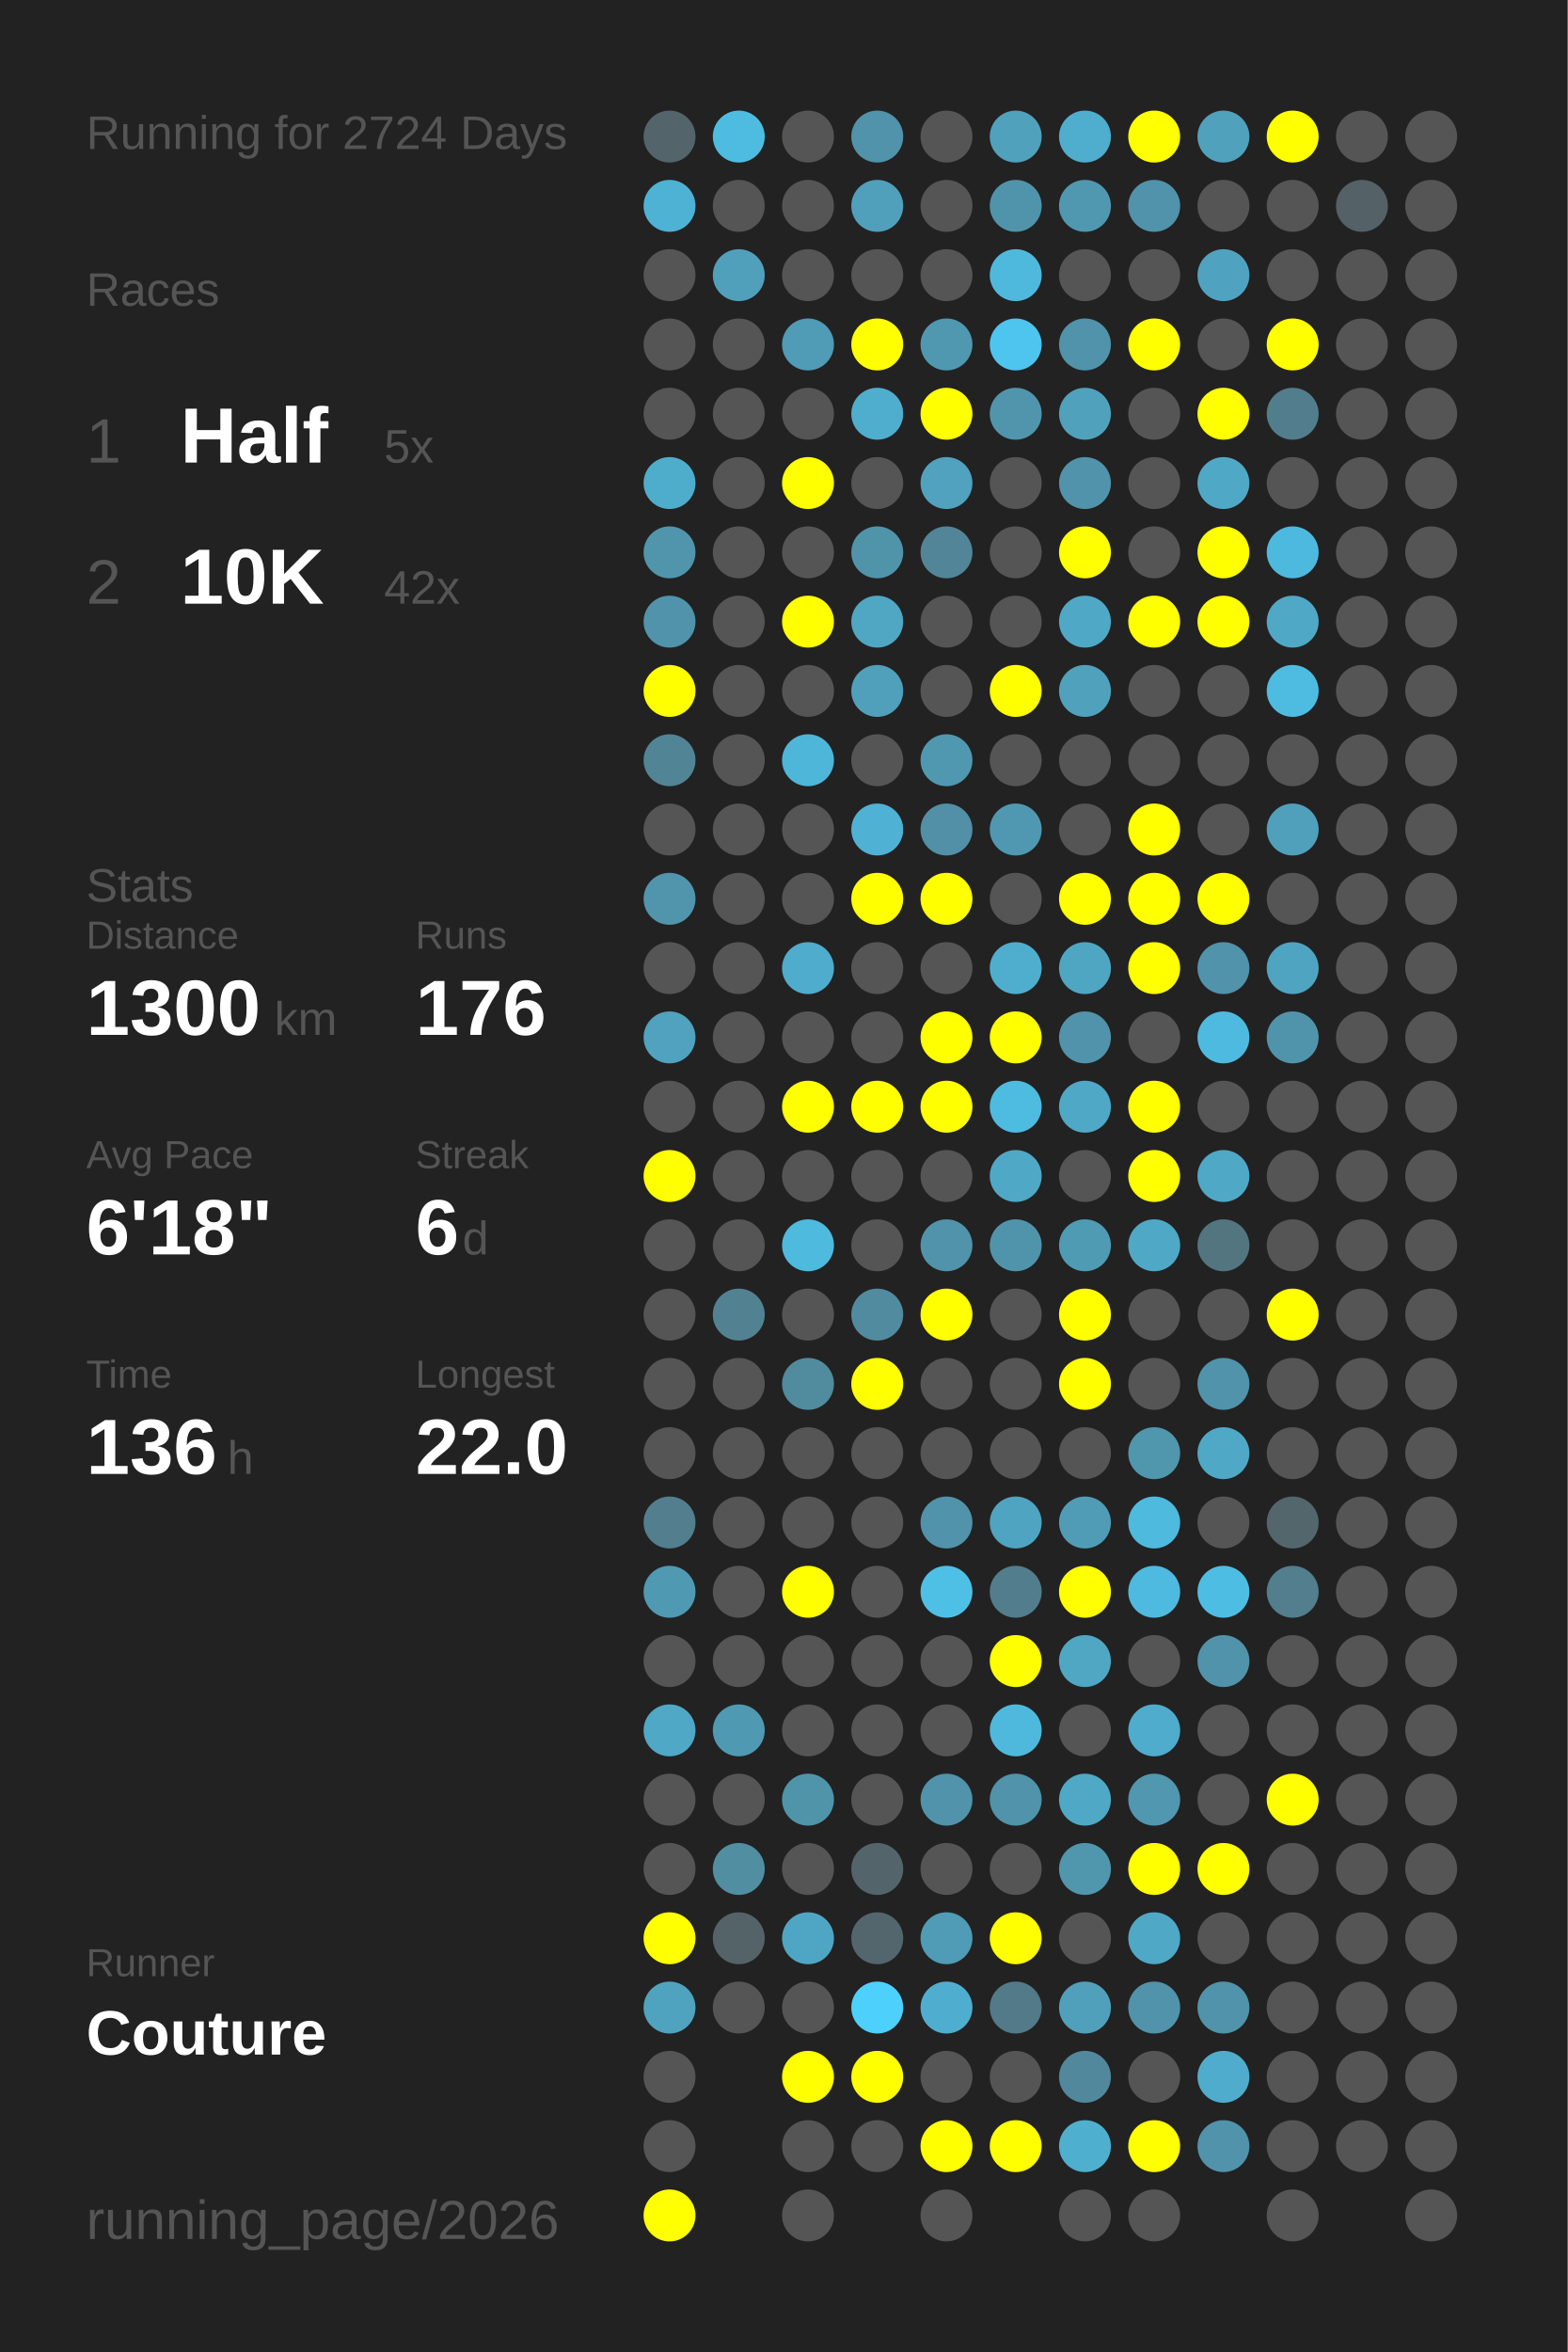
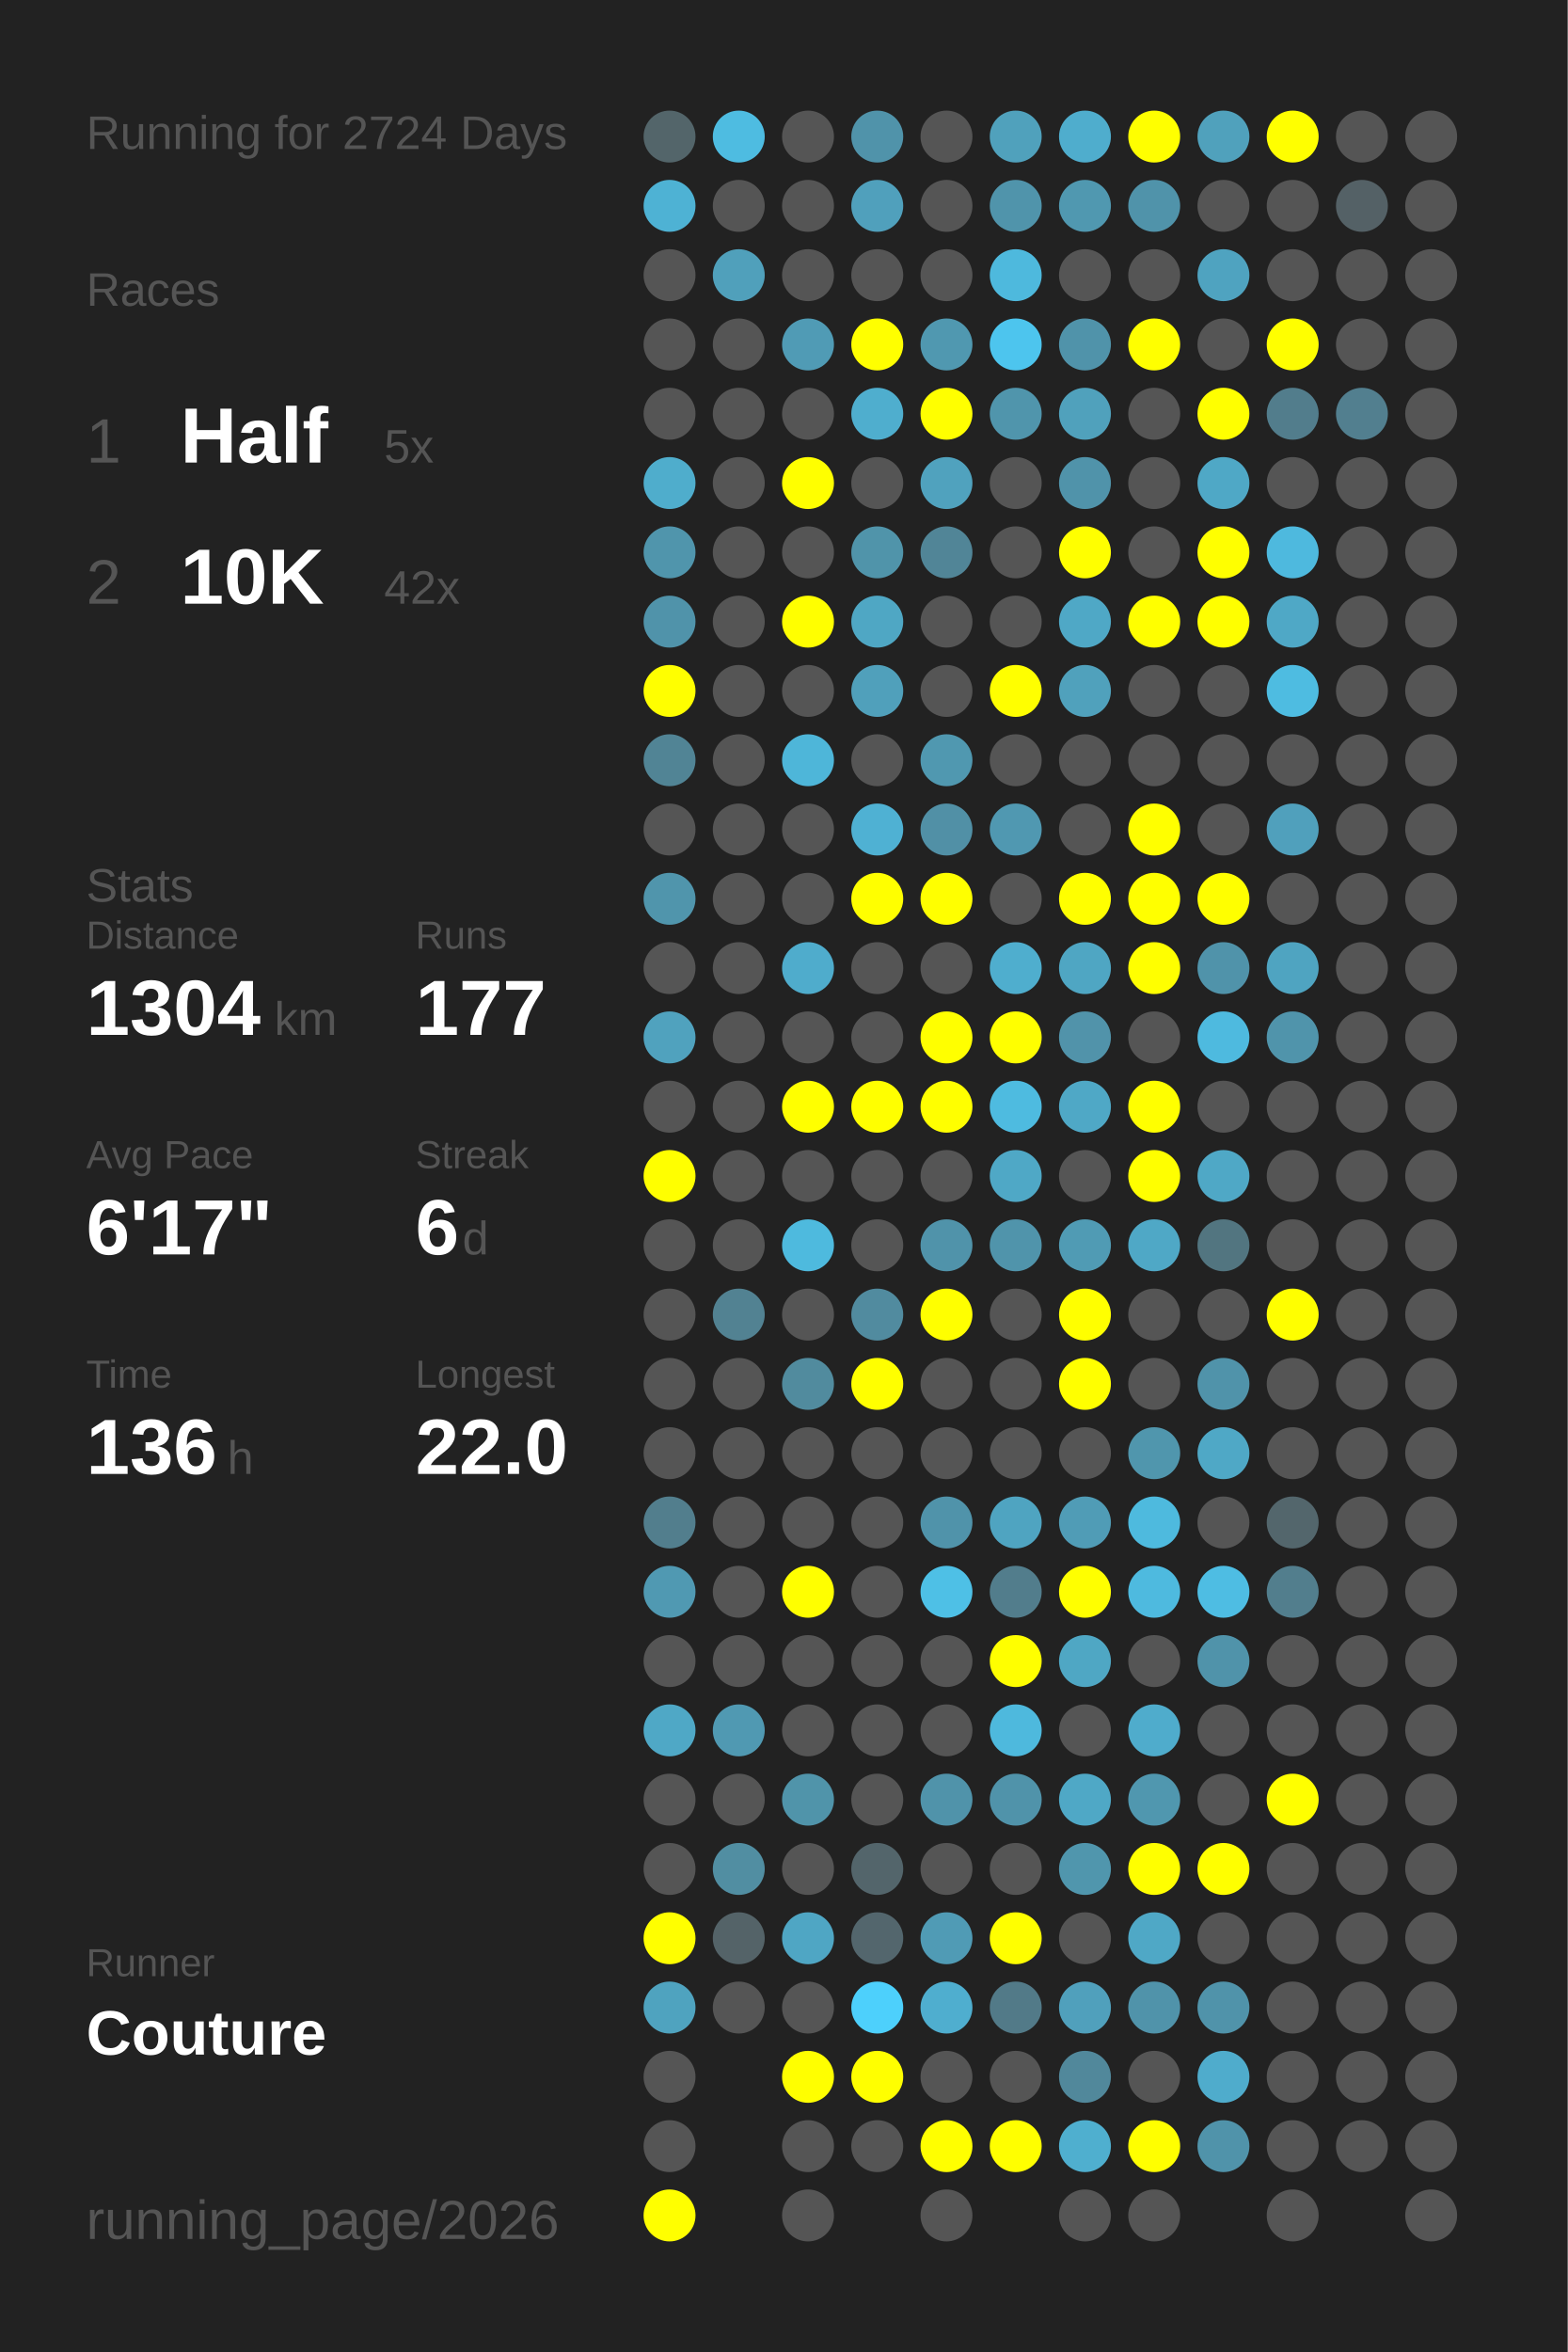
<svg xmlns="http://www.w3.org/2000/svg" baseProfile="full" height="300mm" version="1.1" viewBox="0,0,200,300" width="200mm">
  <defs />
  <rect fill="#222222" height="300" width="200" x="0" y="0" />
  <text fill="#555555" style="font-size:6px; font-family:Arial;" x="11" y="19">Running for 2724 Days</text>
  <text fill="#555555" style="font-size:6px; font-family:Arial;" x="11" y="39">Races</text>
  <text fill="#555555" style="font-size:8px; font-family:Arial;" x="11" y="59">1</text>
  <text fill="#FFFFFF" style="font-size:10px; font-family:Arial; font-weight:bold;" x="23" y="59">Half</text>
  <text fill="#555555" style="font-size:6px; font-family:Arial;" x="49" y="59">5x</text>
  <text fill="#555555" style="font-size:8px; font-family:Arial;" x="11" y="77">2</text>
  <text fill="#FFFFFF" style="font-size:10px; font-family:Arial; font-weight:bold;" x="23" y="77">10K</text>
  <text fill="#555555" style="font-size:6px; font-family:Arial;" x="49" y="77">42x</text>
  <text fill="#555555" style="font-size:6px; font-family:Arial;" x="11" y="115">Stats</text>
  <text fill="#555555" style="font-size:5px; font-family:Arial;" x="11" y="121">Distance</text>
-   <text fill="#FFFFFF" style="font-size:10px; font-family:Arial; font-weight:bold;" x="11" y="132">1300</text>
+   <text fill="#FFFFFF" style="font-size:10px; font-family:Arial; font-weight:bold;" x="11" y="132">1304</text>
  <text fill="#555555" style="font-size:6px; font-family:Arial;" x="35" y="132">km</text>
  <text fill="#555555" style="font-size:5px; font-family:Arial;" x="53" y="121">Runs</text>
-   <text fill="#FFFFFF" style="font-size:10px; font-family:Arial; font-weight:bold;" x="53" y="132">176</text>
+   <text fill="#FFFFFF" style="font-size:10px; font-family:Arial; font-weight:bold;" x="53" y="132">177</text>
  <text fill="#555555" style="font-size:5px; font-family:Arial;" x="11" y="149">Avg Pace</text>
-   <text fill="#FFFFFF" style="font-size:10px; font-family:Arial; font-weight:bold;" x="11" y="160">6'18"</text>
+   <text fill="#FFFFFF" style="font-size:10px; font-family:Arial; font-weight:bold;" x="11" y="160">6'17"</text>
  <text fill="#555555" style="font-size:5px; font-family:Arial;" x="53" y="149">Streak</text>
  <text fill="#FFFFFF" style="font-size:10px; font-family:Arial; font-weight:bold;" x="53" y="160">6</text>
  <text fill="#555555" style="font-size:6px; font-family:Arial;" x="59" y="160">d</text>
  <text fill="#555555" style="font-size:5px; font-family:Arial;" x="11" y="177">Time</text>
  <text fill="#FFFFFF" style="font-size:10px; font-family:Arial; font-weight:bold;" x="11" y="188">136</text>
  <text fill="#555555" style="font-size:6px; font-family:Arial;" x="29" y="188">h</text>
  <text fill="#555555" style="font-size:5px; font-family:Arial;" x="53" y="177">Longest</text>
  <text fill="#FFFFFF" style="font-size:10px; font-family:Arial; font-weight:bold;" x="53" y="188">22.0</text>
  <text fill="#555555" style="font-size:5px; font-family:Arial;" x="11" y="252.065">Runner</text>
  <text fill="#FFFFFF" style="font-size:8px; font-family:Arial; font-weight:bold;" x="11" y="262.065">Couture</text>
  <text fill="#555555" style="font-size:7px; font-family:Arial;" x="11" y="285.581">running_page/2026</text>
  <circle cx="85.417" cy="17.419" fill="#53656a" r="3.312" />
  <circle cx="85.417" cy="26.258" fill="#4eb2d4" r="3.312" />
  <circle cx="85.417" cy="35.097" fill="#555555" r="3.312" />
  <circle cx="85.417" cy="43.935" fill="#555555" r="3.312" />
  <circle cx="85.417" cy="52.774" fill="#555555" r="3.312" />
  <circle cx="85.417" cy="61.613" fill="#4fadcc" r="3.312" />
  <circle cx="85.417" cy="70.452" fill="#5095ac" r="3.312" />
  <circle cx="85.417" cy="79.29" fill="#5093aa" r="3.312" />
  <circle cx="85.417" cy="88.129" fill="#FFFF00" r="3.312" />
  <circle cx="85.417" cy="96.968" fill="#518495" r="3.312" />
  <circle cx="85.417" cy="105.806" fill="#555555" r="3.312" />
  <circle cx="85.417" cy="114.645" fill="#5095ac" r="3.312" />
  <circle cx="85.417" cy="123.484" fill="#555555" r="3.312" />
  <circle cx="85.417" cy="132.323" fill="#50a2be" r="3.312" />
  <circle cx="85.417" cy="141.161" fill="#555555" r="3.312" />
  <circle cx="85.417" cy="150" fill="#FFFF00" r="3.312" />
  <circle cx="85.417" cy="158.839" fill="#555555" r="3.312" />
  <circle cx="85.417" cy="167.677" fill="#555555" r="3.312" />
  <circle cx="85.417" cy="176.516" fill="#555555" r="3.312" />
  <circle cx="85.417" cy="185.355" fill="#555555" r="3.312" />
  <circle cx="85.417" cy="194.194" fill="#527e8d" r="3.312" />
  <circle cx="85.417" cy="203.032" fill="#5099b2" r="3.312" />
  <circle cx="85.417" cy="211.871" fill="#555555" r="3.312" />
  <circle cx="85.417" cy="220.71" fill="#4fa8c6" r="3.312" />
  <circle cx="85.417" cy="229.548" fill="#555555" r="3.312" />
  <circle cx="85.417" cy="238.387" fill="#555555" r="3.312" />
  <circle cx="85.417" cy="247.226" fill="#FFFF00" r="3.312" />
  <circle cx="85.417" cy="256.065" fill="#4fa3bf" r="3.312" />
  <circle cx="85.417" cy="264.903" fill="#555555" r="3.312" />
  <circle cx="85.417" cy="273.742" fill="#555555" r="3.312" />
  <circle cx="85.417" cy="282.581" fill="#FFFF00" r="3.312" />
  <circle cx="94.25" cy="17.419" fill="#4ebce1" r="3.312" />
  <circle cx="94.25" cy="26.258" fill="#555555" r="3.312" />
  <circle cx="94.25" cy="35.097" fill="#50a0bb" r="3.312" />
  <circle cx="94.25" cy="43.935" fill="#555555" r="3.312" />
  <circle cx="94.25" cy="52.774" fill="#555555" r="3.312" />
  <circle cx="94.25" cy="61.613" fill="#555555" r="3.312" />
  <circle cx="94.25" cy="70.452" fill="#555555" r="3.312" />
  <circle cx="94.25" cy="79.29" fill="#555555" r="3.312" />
  <circle cx="94.25" cy="88.129" fill="#555555" r="3.312" />
  <circle cx="94.25" cy="96.968" fill="#555555" r="3.312" />
  <circle cx="94.25" cy="105.806" fill="#555555" r="3.312" />
  <circle cx="94.25" cy="114.645" fill="#555555" r="3.312" />
  <circle cx="94.25" cy="123.484" fill="#555555" r="3.312" />
  <circle cx="94.25" cy="132.323" fill="#555555" r="3.312" />
  <circle cx="94.25" cy="141.161" fill="#555555" r="3.312" />
  <circle cx="94.25" cy="150" fill="#555555" r="3.312" />
  <circle cx="94.25" cy="158.839" fill="#555555" r="3.312" />
  <circle cx="94.25" cy="167.677" fill="#528292" r="3.312" />
  <circle cx="94.25" cy="176.516" fill="#555555" r="3.312" />
  <circle cx="94.25" cy="185.355" fill="#555555" r="3.312" />
  <circle cx="94.25" cy="194.194" fill="#555555" r="3.312" />
  <circle cx="94.25" cy="203.032" fill="#555555" r="3.312" />
  <circle cx="94.25" cy="211.871" fill="#555555" r="3.312" />
  <circle cx="94.25" cy="220.71" fill="#5099b2" r="3.312" />
  <circle cx="94.25" cy="229.548" fill="#555555" r="3.312" />
  <circle cx="94.25" cy="238.387" fill="#518ea2" r="3.312" />
  <circle cx="94.25" cy="247.226" fill="#546368" r="3.312" />
  <circle cx="94.25" cy="256.065" fill="#555555" r="3.312" />
  <circle cx="103.083" cy="17.419" fill="#555555" r="3.312" />
  <circle cx="103.083" cy="26.258" fill="#555555" r="3.312" />
  <circle cx="103.083" cy="35.097" fill="#555555" r="3.312" />
  <circle cx="103.083" cy="43.935" fill="#509bb5" r="3.312" />
  <circle cx="103.083" cy="52.774" fill="#555555" r="3.312" />
  <circle cx="103.083" cy="61.613" fill="#FFFF00" r="3.312" />
  <circle cx="103.083" cy="70.452" fill="#555555" r="3.312" />
  <circle cx="103.083" cy="79.29" fill="#FFFF00" r="3.312" />
  <circle cx="103.083" cy="88.129" fill="#555555" r="3.312" />
  <circle cx="103.083" cy="96.968" fill="#4eb6d9" r="3.312" />
  <circle cx="103.083" cy="105.806" fill="#555555" r="3.312" />
  <circle cx="103.083" cy="114.645" fill="#555555" r="3.312" />
  <circle cx="103.083" cy="123.484" fill="#4faccc" r="3.312" />
  <circle cx="103.083" cy="132.323" fill="#555555" r="3.312" />
  <circle cx="103.083" cy="141.161" fill="#FFFF00" r="3.312" />
  <circle cx="103.083" cy="150" fill="#555555" r="3.312" />
  <circle cx="103.083" cy="158.839" fill="#4ebade" r="3.312" />
  <circle cx="103.083" cy="167.677" fill="#555555" r="3.312" />
  <circle cx="103.083" cy="176.516" fill="#518b9e" r="3.312" />
  <circle cx="103.083" cy="185.355" fill="#555555" r="3.312" />
  <circle cx="103.083" cy="194.194" fill="#555555" r="3.312" />
  <circle cx="103.083" cy="203.032" fill="#FFFF00" r="3.312" />
  <circle cx="103.083" cy="211.871" fill="#555555" r="3.312" />
  <circle cx="103.083" cy="220.71" fill="#555555" r="3.312" />
  <circle cx="103.083" cy="229.548" fill="#5094aa" r="3.312" />
  <circle cx="103.083" cy="238.387" fill="#555555" r="3.312" />
  <circle cx="103.083" cy="247.226" fill="#4fa6c4" r="3.312" />
  <circle cx="103.083" cy="256.065" fill="#555555" r="3.312" />
  <circle cx="103.083" cy="264.903" fill="#FFFF00" r="3.312" />
  <circle cx="103.083" cy="273.742" fill="#555555" r="3.312" />
  <circle cx="103.083" cy="282.581" fill="#555555" r="3.312" />
  <circle cx="111.917" cy="17.419" fill="#5093aa" r="3.312" />
  <circle cx="111.917" cy="26.258" fill="#50a0bc" r="3.312" />
  <circle cx="111.917" cy="35.097" fill="#555555" r="3.312" />
  <circle cx="111.917" cy="43.935" fill="#FFFF00" r="3.312" />
  <circle cx="111.917" cy="52.774" fill="#4faece" r="3.312" />
  <circle cx="111.917" cy="61.613" fill="#555555" r="3.312" />
  <circle cx="111.917" cy="70.452" fill="#5094aa" r="3.312" />
  <circle cx="111.917" cy="79.29" fill="#4fa7c4" r="3.312" />
  <circle cx="111.917" cy="88.129" fill="#50a0bb" r="3.312" />
  <circle cx="111.917" cy="96.968" fill="#555555" r="3.312" />
  <circle cx="111.917" cy="105.806" fill="#4fb1d3" r="3.312" />
  <circle cx="111.917" cy="114.645" fill="#FFFF00" r="3.312" />
  <circle cx="111.917" cy="123.484" fill="#555555" r="3.312" />
  <circle cx="111.917" cy="132.323" fill="#555555" r="3.312" />
  <circle cx="111.917" cy="141.161" fill="#FFFF00" r="3.312" />
  <circle cx="111.917" cy="150" fill="#555555" r="3.312" />
  <circle cx="111.917" cy="158.839" fill="#555555" r="3.312" />
  <circle cx="111.917" cy="167.677" fill="#518b9f" r="3.312" />
  <circle cx="111.917" cy="176.516" fill="#FFFF00" r="3.312" />
  <circle cx="111.917" cy="185.355" fill="#555555" r="3.312" />
  <circle cx="111.917" cy="194.194" fill="#555555" r="3.312" />
  <circle cx="111.917" cy="203.032" fill="#555555" r="3.312" />
  <circle cx="111.917" cy="211.871" fill="#555555" r="3.312" />
  <circle cx="111.917" cy="220.71" fill="#555555" r="3.312" />
  <circle cx="111.917" cy="229.548" fill="#555555" r="3.312" />
  <circle cx="111.917" cy="238.387" fill="#53656b" r="3.312" />
  <circle cx="111.917" cy="247.226" fill="#53666d" r="3.312" />
  <circle cx="111.917" cy="256.065" fill="#4dd0fc" r="3.312" />
  <circle cx="111.917" cy="264.903" fill="#FFFF00" r="3.312" />
  <circle cx="111.917" cy="273.742" fill="#555555" r="3.312" />
  <circle cx="120.75" cy="17.419" fill="#555555" r="3.312" />
  <circle cx="120.75" cy="26.258" fill="#555555" r="3.312" />
  <circle cx="120.75" cy="35.097" fill="#555555" r="3.312" />
  <circle cx="120.75" cy="43.935" fill="#5098b0" r="3.312" />
  <circle cx="120.75" cy="52.774" fill="#FFFF00" r="3.312" />
  <circle cx="120.75" cy="61.613" fill="#50a2be" r="3.312" />
  <circle cx="120.75" cy="70.452" fill="#518597" r="3.312" />
  <circle cx="120.75" cy="79.29" fill="#555555" r="3.312" />
  <circle cx="120.75" cy="88.129" fill="#555555" r="3.312" />
  <circle cx="120.75" cy="96.968" fill="#5098b0" r="3.312" />
  <circle cx="120.75" cy="105.806" fill="#5190a6" r="3.312" />
  <circle cx="120.75" cy="114.645" fill="#FFFF00" r="3.312" />
  <circle cx="120.75" cy="123.484" fill="#555555" r="3.312" />
  <circle cx="120.75" cy="132.323" fill="#FFFF00" r="3.312" />
  <circle cx="120.75" cy="141.161" fill="#FFFF00" r="3.312" />
  <circle cx="120.75" cy="150" fill="#555555" r="3.312" />
  <circle cx="120.75" cy="158.839" fill="#5093aa" r="3.312" />
  <circle cx="120.75" cy="167.677" fill="#FFFF00" r="3.312" />
  <circle cx="120.75" cy="176.516" fill="#555555" r="3.312" />
  <circle cx="120.75" cy="185.355" fill="#555555" r="3.312" />
  <circle cx="120.75" cy="194.194" fill="#5093aa" r="3.312" />
  <circle cx="120.75" cy="203.032" fill="#4ec0e6" r="3.312" />
  <circle cx="120.75" cy="211.871" fill="#555555" r="3.312" />
  <circle cx="120.75" cy="220.71" fill="#555555" r="3.312" />
  <circle cx="120.75" cy="229.548" fill="#5093aa" r="3.312" />
  <circle cx="120.75" cy="238.387" fill="#555555" r="3.312" />
  <circle cx="120.75" cy="247.226" fill="#509bb5" r="3.312" />
  <circle cx="120.75" cy="256.065" fill="#4faecf" r="3.312" />
  <circle cx="120.75" cy="264.903" fill="#555555" r="3.312" />
  <circle cx="120.75" cy="273.742" fill="#FFFF00" r="3.312" />
  <circle cx="120.75" cy="282.581" fill="#555555" r="3.312" />
  <circle cx="129.583" cy="17.419" fill="#50a1bc" r="3.312" />
  <circle cx="129.583" cy="26.258" fill="#5094ab" r="3.312" />
  <circle cx="129.583" cy="35.097" fill="#4eb9dd" r="3.312" />
  <circle cx="129.583" cy="43.935" fill="#4dc5ee" r="3.312" />
  <circle cx="129.583" cy="52.774" fill="#5095ac" r="3.312" />
  <circle cx="129.583" cy="61.613" fill="#555555" r="3.312" />
  <circle cx="129.583" cy="70.452" fill="#555555" r="3.312" />
  <circle cx="129.583" cy="79.29" fill="#555555" r="3.312" />
  <circle cx="129.583" cy="88.129" fill="#FFFF00" r="3.312" />
  <circle cx="129.583" cy="96.968" fill="#555555" r="3.312" />
  <circle cx="129.583" cy="105.806" fill="#5098b1" r="3.312" />
  <circle cx="129.583" cy="114.645" fill="#555555" r="3.312" />
  <circle cx="129.583" cy="123.484" fill="#4faece" r="3.312" />
  <circle cx="129.583" cy="132.323" fill="#FFFF00" r="3.312" />
  <circle cx="129.583" cy="141.161" fill="#4ebbe0" r="3.312" />
  <circle cx="129.583" cy="150" fill="#4fa8c6" r="3.312" />
  <circle cx="129.583" cy="158.839" fill="#5094ab" r="3.312" />
  <circle cx="129.583" cy="167.677" fill="#555555" r="3.312" />
  <circle cx="129.583" cy="176.516" fill="#555555" r="3.312" />
  <circle cx="129.583" cy="185.355" fill="#555555" r="3.312" />
  <circle cx="129.583" cy="194.194" fill="#4fa4c1" r="3.312" />
  <circle cx="129.583" cy="203.032" fill="#527d8c" r="3.312" />
  <circle cx="129.583" cy="211.871" fill="#FFFF00" r="3.312" />
  <circle cx="129.583" cy="220.71" fill="#4eb9dd" r="3.312" />
  <circle cx="129.583" cy="229.548" fill="#5093aa" r="3.312" />
  <circle cx="129.583" cy="238.387" fill="#555555" r="3.312" />
  <circle cx="129.583" cy="247.226" fill="#FFFF00" r="3.312" />
  <circle cx="129.583" cy="256.065" fill="#527a88" r="3.312" />
  <circle cx="129.583" cy="264.903" fill="#555555" r="3.312" />
  <circle cx="129.583" cy="273.742" fill="#FFFF00" r="3.312" />
  <circle cx="138.417" cy="17.419" fill="#4fadcd" r="3.312" />
  <circle cx="138.417" cy="26.258" fill="#5098b0" r="3.312" />
  <circle cx="138.417" cy="35.097" fill="#555555" r="3.312" />
  <circle cx="138.417" cy="43.935" fill="#5093aa" r="3.312" />
  <circle cx="138.417" cy="52.774" fill="#50a1bc" r="3.312" />
  <circle cx="138.417" cy="61.613" fill="#5093aa" r="3.312" />
  <circle cx="138.417" cy="70.452" fill="#FFFF00" r="3.312" />
  <circle cx="138.417" cy="79.29" fill="#4fa8c6" r="3.312" />
  <circle cx="138.417" cy="88.129" fill="#50a1bc" r="3.312" />
  <circle cx="138.417" cy="96.968" fill="#555555" r="3.312" />
  <circle cx="138.417" cy="105.806" fill="#555555" r="3.312" />
  <circle cx="138.417" cy="114.645" fill="#FFFF00" r="3.312" />
  <circle cx="138.417" cy="123.484" fill="#4fa6c3" r="3.312" />
  <circle cx="138.417" cy="132.323" fill="#5193aa" r="3.312" />
  <circle cx="138.417" cy="141.161" fill="#4fa8c6" r="3.312" />
  <circle cx="138.417" cy="150" fill="#555555" r="3.312" />
  <circle cx="138.417" cy="158.839" fill="#509bb4" r="3.312" />
  <circle cx="138.417" cy="167.677" fill="#FFFF00" r="3.312" />
  <circle cx="138.417" cy="176.516" fill="#FFFF00" r="3.312" />
  <circle cx="138.417" cy="185.355" fill="#555555" r="3.312" />
  <circle cx="138.417" cy="194.194" fill="#509cb6" r="3.312" />
  <circle cx="138.417" cy="203.032" fill="#FFFF00" r="3.312" />
  <circle cx="138.417" cy="211.871" fill="#4fa7c4" r="3.312" />
  <circle cx="138.417" cy="220.71" fill="#555555" r="3.312" />
  <circle cx="138.417" cy="229.548" fill="#4fa8c6" r="3.312" />
  <circle cx="138.417" cy="238.387" fill="#5096ad" r="3.312" />
  <circle cx="138.417" cy="247.226" fill="#555555" r="3.312" />
  <circle cx="138.417" cy="256.065" fill="#50a0bc" r="3.312" />
  <circle cx="138.417" cy="264.903" fill="#51889b" r="3.312" />
  <circle cx="138.417" cy="273.742" fill="#4fafcf" r="3.312" />
  <circle cx="138.417" cy="282.581" fill="#555555" r="3.312" />
  <circle cx="147.25" cy="17.419" fill="#FFFF00" r="3.312" />
  <circle cx="147.25" cy="26.258" fill="#5093aa" r="3.312" />
  <circle cx="147.25" cy="35.097" fill="#555555" r="3.312" />
  <circle cx="147.25" cy="43.935" fill="#FFFF00" r="3.312" />
  <circle cx="147.25" cy="52.774" fill="#555555" r="3.312" />
  <circle cx="147.25" cy="61.613" fill="#555555" r="3.312" />
  <circle cx="147.25" cy="70.452" fill="#555555" r="3.312" />
  <circle cx="147.25" cy="79.29" fill="#FFFF00" r="3.312" />
  <circle cx="147.25" cy="88.129" fill="#555555" r="3.312" />
  <circle cx="147.25" cy="96.968" fill="#555555" r="3.312" />
  <circle cx="147.25" cy="105.806" fill="#FFFF00" r="3.312" />
  <circle cx="147.25" cy="114.645" fill="#FFFF00" r="3.312" />
  <circle cx="147.25" cy="123.484" fill="#FFFF00" r="3.312" />
  <circle cx="147.25" cy="132.323" fill="#555555" r="3.312" />
  <circle cx="147.25" cy="141.161" fill="#FFFF00" r="3.312" />
  <circle cx="147.25" cy="150" fill="#FFFF00" r="3.312" />
  <circle cx="147.25" cy="158.839" fill="#4fa8c6" r="3.312" />
  <circle cx="147.25" cy="167.677" fill="#555555" r="3.312" />
  <circle cx="147.25" cy="176.516" fill="#555555" r="3.312" />
  <circle cx="147.25" cy="185.355" fill="#5096ad" r="3.312" />
  <circle cx="147.25" cy="194.194" fill="#4ebade" r="3.312" />
  <circle cx="147.25" cy="203.032" fill="#4ebadf" r="3.312" />
  <circle cx="147.25" cy="211.871" fill="#555555" r="3.312" />
  <circle cx="147.25" cy="220.71" fill="#4faccc" r="3.312" />
  <circle cx="147.25" cy="229.548" fill="#5097af" r="3.312" />
  <circle cx="147.25" cy="238.387" fill="#FFFF00" r="3.312" />
  <circle cx="147.25" cy="247.226" fill="#4fa8c6" r="3.312" />
  <circle cx="147.25" cy="256.065" fill="#5093aa" r="3.312" />
  <circle cx="147.25" cy="264.903" fill="#555555" r="3.312" />
  <circle cx="147.25" cy="273.742" fill="#FFFF00" r="3.312" />
  <circle cx="147.25" cy="282.581" fill="#555555" r="3.312" />
  <circle cx="156.083" cy="17.419" fill="#50a1bc" r="3.312" />
  <circle cx="156.083" cy="26.258" fill="#555555" r="3.312" />
  <circle cx="156.083" cy="35.097" fill="#4fa3c0" r="3.312" />
  <circle cx="156.083" cy="43.935" fill="#555555" r="3.312" />
  <circle cx="156.083" cy="52.774" fill="#FFFF00" r="3.312" />
  <circle cx="156.083" cy="61.613" fill="#4fa8c6" r="3.312" />
  <circle cx="156.083" cy="70.452" fill="#FFFF00" r="3.312" />
  <circle cx="156.083" cy="79.29" fill="#FFFF00" r="3.312" />
  <circle cx="156.083" cy="88.129" fill="#555555" r="3.312" />
  <circle cx="156.083" cy="96.968" fill="#555555" r="3.312" />
  <circle cx="156.083" cy="105.806" fill="#555555" r="3.312" />
  <circle cx="156.083" cy="114.645" fill="#FFFF00" r="3.312" />
  <circle cx="156.083" cy="123.484" fill="#5093aa" r="3.312" />
  <circle cx="156.083" cy="132.323" fill="#4ebadf" r="3.312" />
  <circle cx="156.083" cy="141.161" fill="#555555" r="3.312" />
  <circle cx="156.083" cy="150" fill="#4fa8c6" r="3.312" />
  <circle cx="156.083" cy="158.839" fill="#527580" r="3.312" />
  <circle cx="156.083" cy="167.677" fill="#555555" r="3.312" />
  <circle cx="156.083" cy="176.516" fill="#5093aa" r="3.312" />
  <circle cx="156.083" cy="185.355" fill="#4fa8c6" r="3.312" />
  <circle cx="156.083" cy="194.194" fill="#555555" r="3.312" />
  <circle cx="156.083" cy="203.032" fill="#4ebde3" r="3.312" />
  <circle cx="156.083" cy="211.871" fill="#5093aa" r="3.312" />
  <circle cx="156.083" cy="220.71" fill="#555555" r="3.312" />
  <circle cx="156.083" cy="229.548" fill="#555555" r="3.312" />
  <circle cx="156.083" cy="238.387" fill="#FFFF00" r="3.312" />
  <circle cx="156.083" cy="247.226" fill="#555555" r="3.312" />
  <circle cx="156.083" cy="256.065" fill="#5093aa" r="3.312" />
  <circle cx="156.083" cy="264.903" fill="#4faccc" r="3.312" />
  <circle cx="156.083" cy="273.742" fill="#5093aa" r="3.312" />
  <circle cx="164.917" cy="17.419" fill="#FFFF00" r="3.312" />
  <circle cx="164.917" cy="26.258" fill="#555555" r="3.312" />
  <circle cx="164.917" cy="35.097" fill="#555555" r="3.312" />
  <circle cx="164.917" cy="43.935" fill="#FFFF00" r="3.312" />
  <circle cx="164.917" cy="52.774" fill="#527d8c" r="3.312" />
  <circle cx="164.917" cy="61.613" fill="#555555" r="3.312" />
  <circle cx="164.917" cy="70.452" fill="#4eb9de" r="3.312" />
  <circle cx="164.917" cy="79.29" fill="#4fa8c6" r="3.312" />
  <circle cx="164.917" cy="88.129" fill="#4ebce1" r="3.312" />
  <circle cx="164.917" cy="96.968" fill="#555555" r="3.312" />
  <circle cx="164.917" cy="105.806" fill="#50a0bc" r="3.312" />
  <circle cx="164.917" cy="114.645" fill="#555555" r="3.312" />
  <circle cx="164.917" cy="123.484" fill="#4fa4c1" r="3.312" />
  <circle cx="164.917" cy="132.323" fill="#5094ab" r="3.312" />
  <circle cx="164.917" cy="141.161" fill="#555555" r="3.312" />
  <circle cx="164.917" cy="150" fill="#555555" r="3.312" />
  <circle cx="164.917" cy="158.839" fill="#555555" r="3.312" />
  <circle cx="164.917" cy="167.677" fill="#FFFF00" r="3.312" />
  <circle cx="164.917" cy="176.516" fill="#555555" r="3.312" />
  <circle cx="164.917" cy="185.355" fill="#555555" r="3.312" />
  <circle cx="164.917" cy="194.194" fill="#53666c" r="3.312" />
  <circle cx="164.917" cy="203.032" fill="#527e8d" r="3.312" />
  <circle cx="164.917" cy="211.871" fill="#555555" r="3.312" />
  <circle cx="164.917" cy="220.71" fill="#555555" r="3.312" />
  <circle cx="164.917" cy="229.548" fill="#FFFF00" r="3.312" />
  <circle cx="164.917" cy="238.387" fill="#555555" r="3.312" />
  <circle cx="164.917" cy="247.226" fill="#555555" r="3.312" />
  <circle cx="164.917" cy="256.065" fill="#555555" r="3.312" />
  <circle cx="164.917" cy="264.903" fill="#555555" r="3.312" />
  <circle cx="164.917" cy="273.742" fill="#555555" r="3.312" />
  <circle cx="164.917" cy="282.581" fill="#555555" r="3.312" />
  <circle cx="173.75" cy="17.419" fill="#555555" r="3.312" />
  <circle cx="173.75" cy="26.258" fill="#546166" r="3.312" />
  <circle cx="173.75" cy="35.097" fill="#555555" r="3.312" />
  <circle cx="173.75" cy="43.935" fill="#555555" r="3.312" />
-   <circle cx="173.75" cy="52.774" fill="#555555" r="3.312" />
+   <circle cx="173.75" cy="52.774" fill="#527f8f" r="3.312" />
  <circle cx="173.75" cy="61.613" fill="#555555" r="3.312" />
  <circle cx="173.75" cy="70.452" fill="#555555" r="3.312" />
  <circle cx="173.75" cy="79.29" fill="#555555" r="3.312" />
  <circle cx="173.75" cy="88.129" fill="#555555" r="3.312" />
  <circle cx="173.75" cy="96.968" fill="#555555" r="3.312" />
  <circle cx="173.75" cy="105.806" fill="#555555" r="3.312" />
  <circle cx="173.75" cy="114.645" fill="#555555" r="3.312" />
  <circle cx="173.75" cy="123.484" fill="#555555" r="3.312" />
  <circle cx="173.75" cy="132.323" fill="#555555" r="3.312" />
  <circle cx="173.75" cy="141.161" fill="#555555" r="3.312" />
  <circle cx="173.75" cy="150" fill="#555555" r="3.312" />
  <circle cx="173.75" cy="158.839" fill="#555555" r="3.312" />
  <circle cx="173.75" cy="167.677" fill="#555555" r="3.312" />
  <circle cx="173.75" cy="176.516" fill="#555555" r="3.312" />
  <circle cx="173.75" cy="185.355" fill="#555555" r="3.312" />
  <circle cx="173.75" cy="194.194" fill="#555555" r="3.312" />
  <circle cx="173.75" cy="203.032" fill="#555555" r="3.312" />
  <circle cx="173.75" cy="211.871" fill="#555555" r="3.312" />
  <circle cx="173.75" cy="220.71" fill="#555555" r="3.312" />
  <circle cx="173.75" cy="229.548" fill="#555555" r="3.312" />
  <circle cx="173.75" cy="238.387" fill="#555555" r="3.312" />
  <circle cx="173.75" cy="247.226" fill="#555555" r="3.312" />
  <circle cx="173.75" cy="256.065" fill="#555555" r="3.312" />
  <circle cx="173.75" cy="264.903" fill="#555555" r="3.312" />
  <circle cx="173.75" cy="273.742" fill="#555555" r="3.312" />
  <circle cx="182.583" cy="17.419" fill="#555555" r="3.312" />
  <circle cx="182.583" cy="26.258" fill="#555555" r="3.312" />
  <circle cx="182.583" cy="35.097" fill="#555555" r="3.312" />
  <circle cx="182.583" cy="43.935" fill="#555555" r="3.312" />
  <circle cx="182.583" cy="52.774" fill="#555555" r="3.312" />
  <circle cx="182.583" cy="61.613" fill="#555555" r="3.312" />
  <circle cx="182.583" cy="70.452" fill="#555555" r="3.312" />
  <circle cx="182.583" cy="79.29" fill="#555555" r="3.312" />
  <circle cx="182.583" cy="88.129" fill="#555555" r="3.312" />
  <circle cx="182.583" cy="96.968" fill="#555555" r="3.312" />
  <circle cx="182.583" cy="105.806" fill="#555555" r="3.312" />
  <circle cx="182.583" cy="114.645" fill="#555555" r="3.312" />
  <circle cx="182.583" cy="123.484" fill="#555555" r="3.312" />
  <circle cx="182.583" cy="132.323" fill="#555555" r="3.312" />
  <circle cx="182.583" cy="141.161" fill="#555555" r="3.312" />
  <circle cx="182.583" cy="150" fill="#555555" r="3.312" />
  <circle cx="182.583" cy="158.839" fill="#555555" r="3.312" />
  <circle cx="182.583" cy="167.677" fill="#555555" r="3.312" />
  <circle cx="182.583" cy="176.516" fill="#555555" r="3.312" />
  <circle cx="182.583" cy="185.355" fill="#555555" r="3.312" />
  <circle cx="182.583" cy="194.194" fill="#555555" r="3.312" />
  <circle cx="182.583" cy="203.032" fill="#555555" r="3.312" />
  <circle cx="182.583" cy="211.871" fill="#555555" r="3.312" />
  <circle cx="182.583" cy="220.71" fill="#555555" r="3.312" />
  <circle cx="182.583" cy="229.548" fill="#555555" r="3.312" />
  <circle cx="182.583" cy="238.387" fill="#555555" r="3.312" />
  <circle cx="182.583" cy="247.226" fill="#555555" r="3.312" />
  <circle cx="182.583" cy="256.065" fill="#555555" r="3.312" />
  <circle cx="182.583" cy="264.903" fill="#555555" r="3.312" />
  <circle cx="182.583" cy="273.742" fill="#555555" r="3.312" />
  <circle cx="182.583" cy="282.581" fill="#555555" r="3.312" />
</svg>
